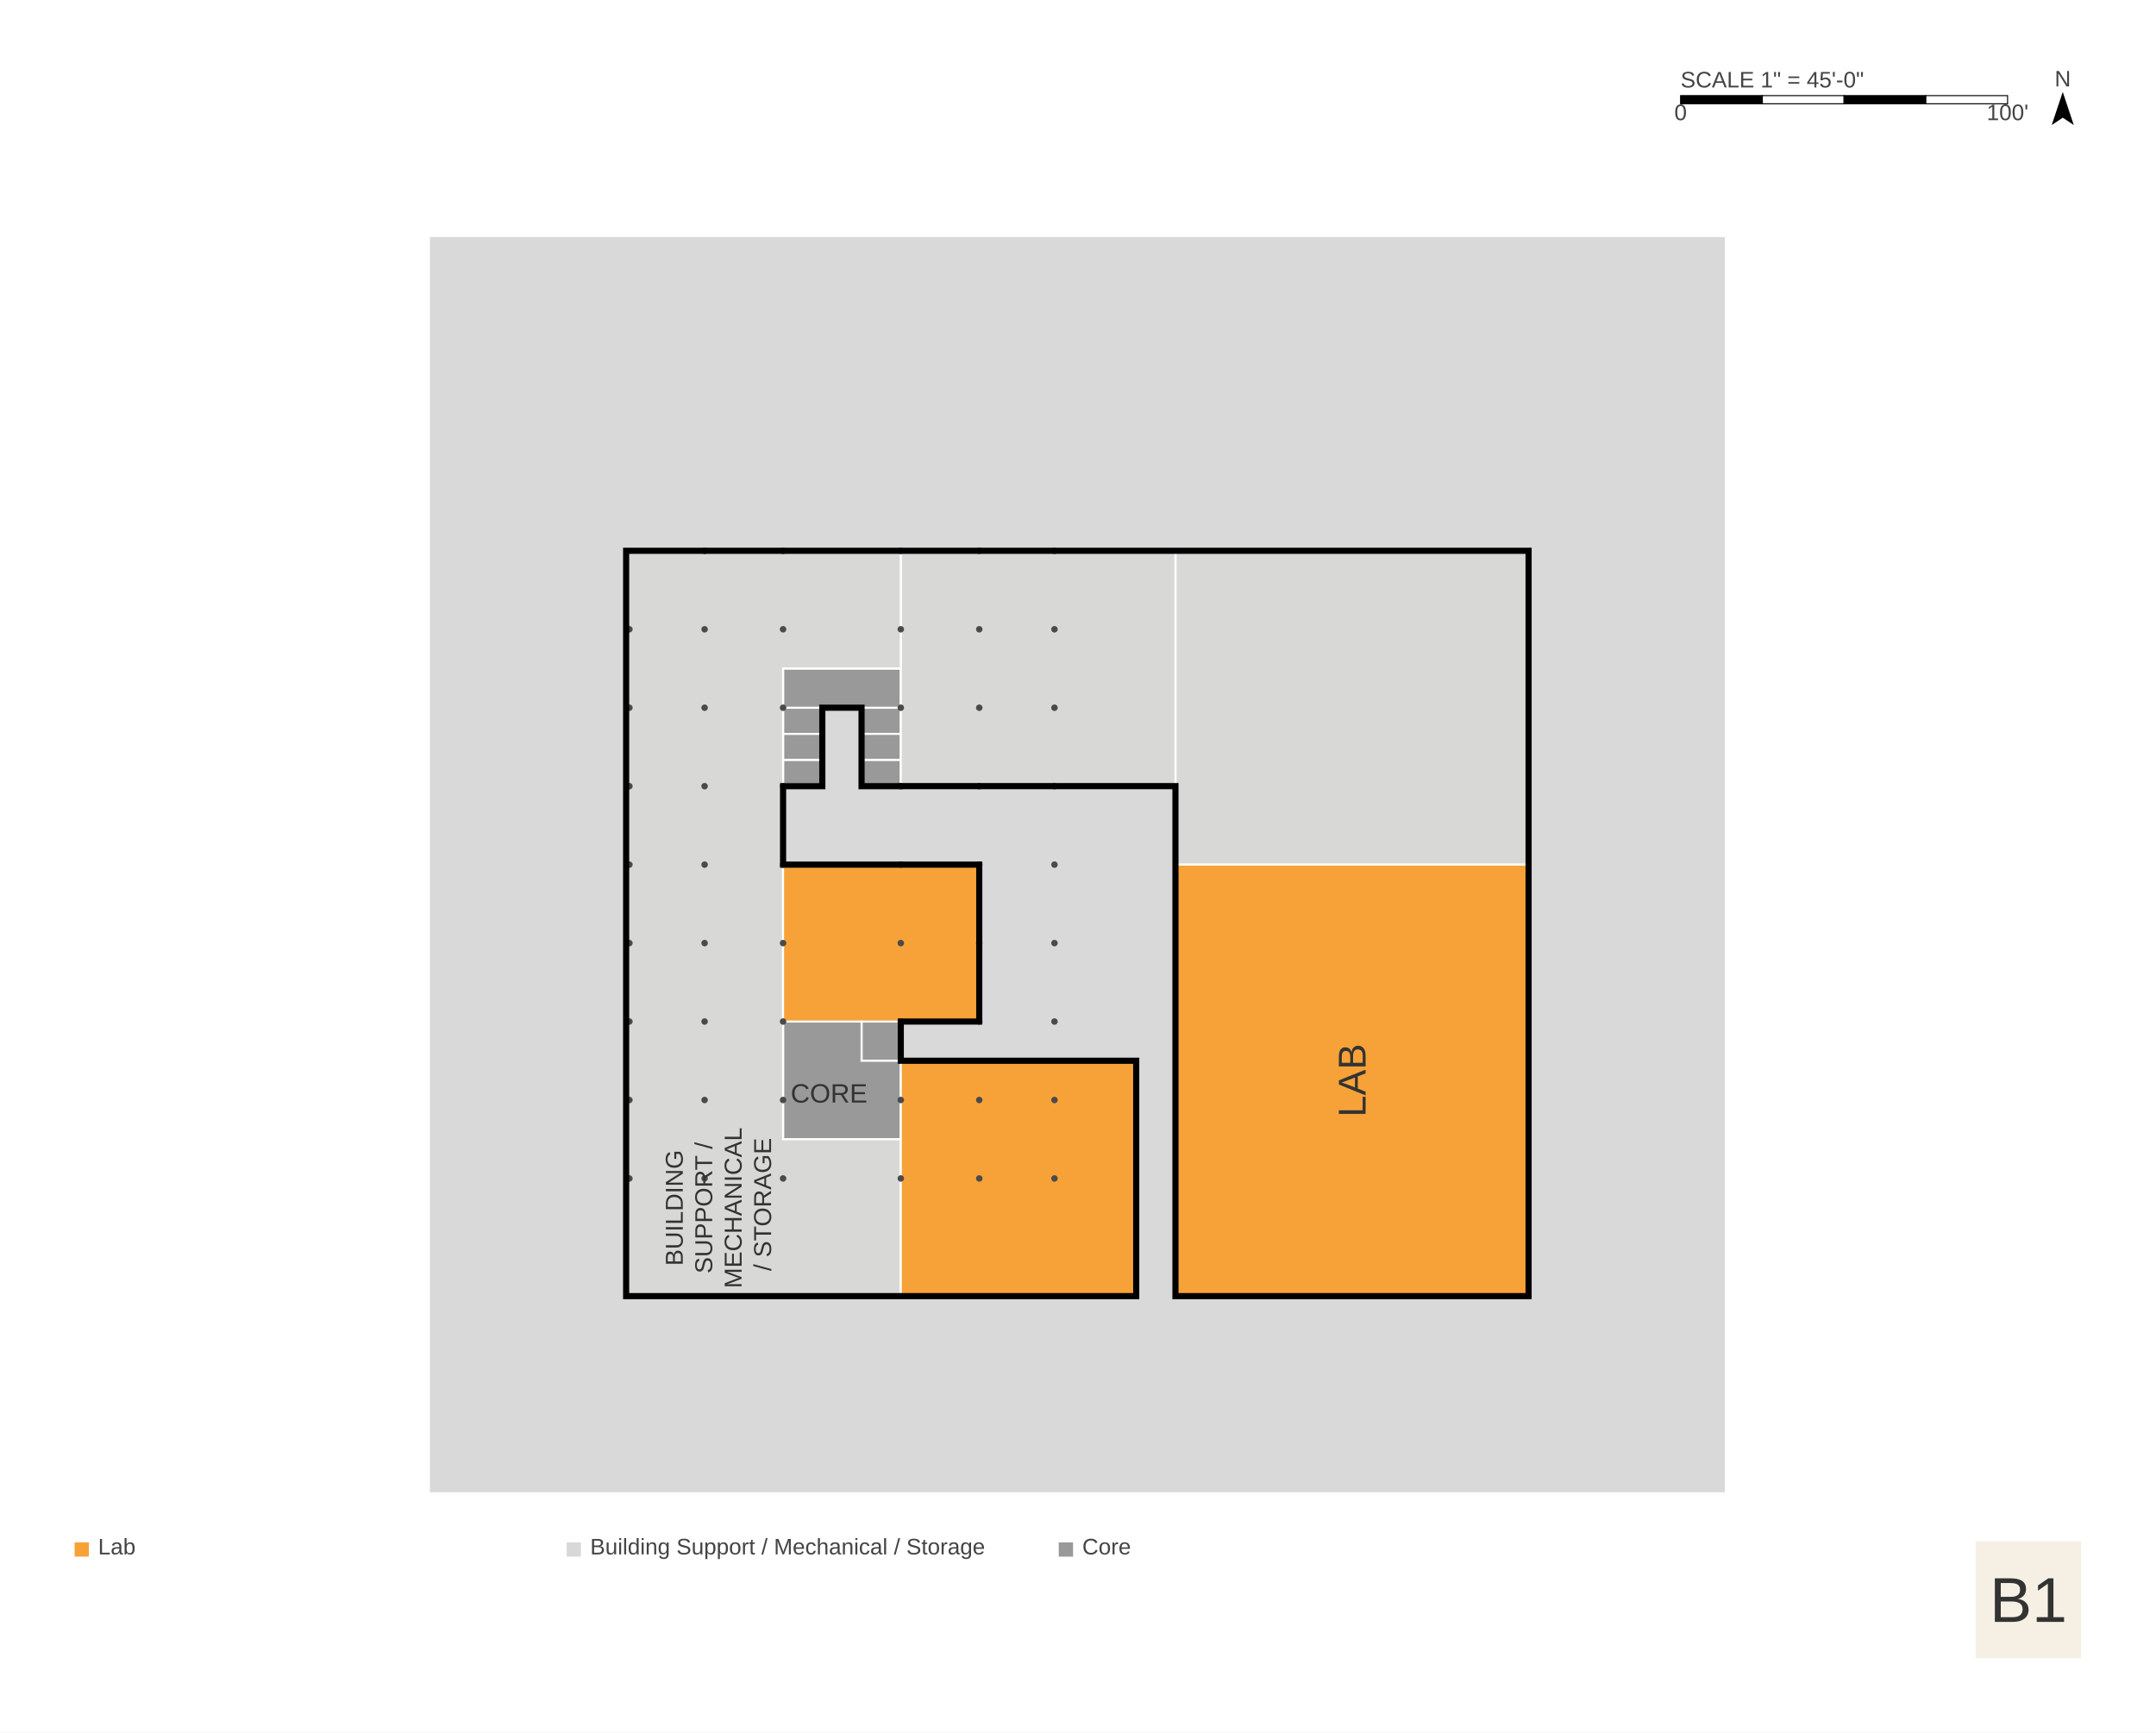
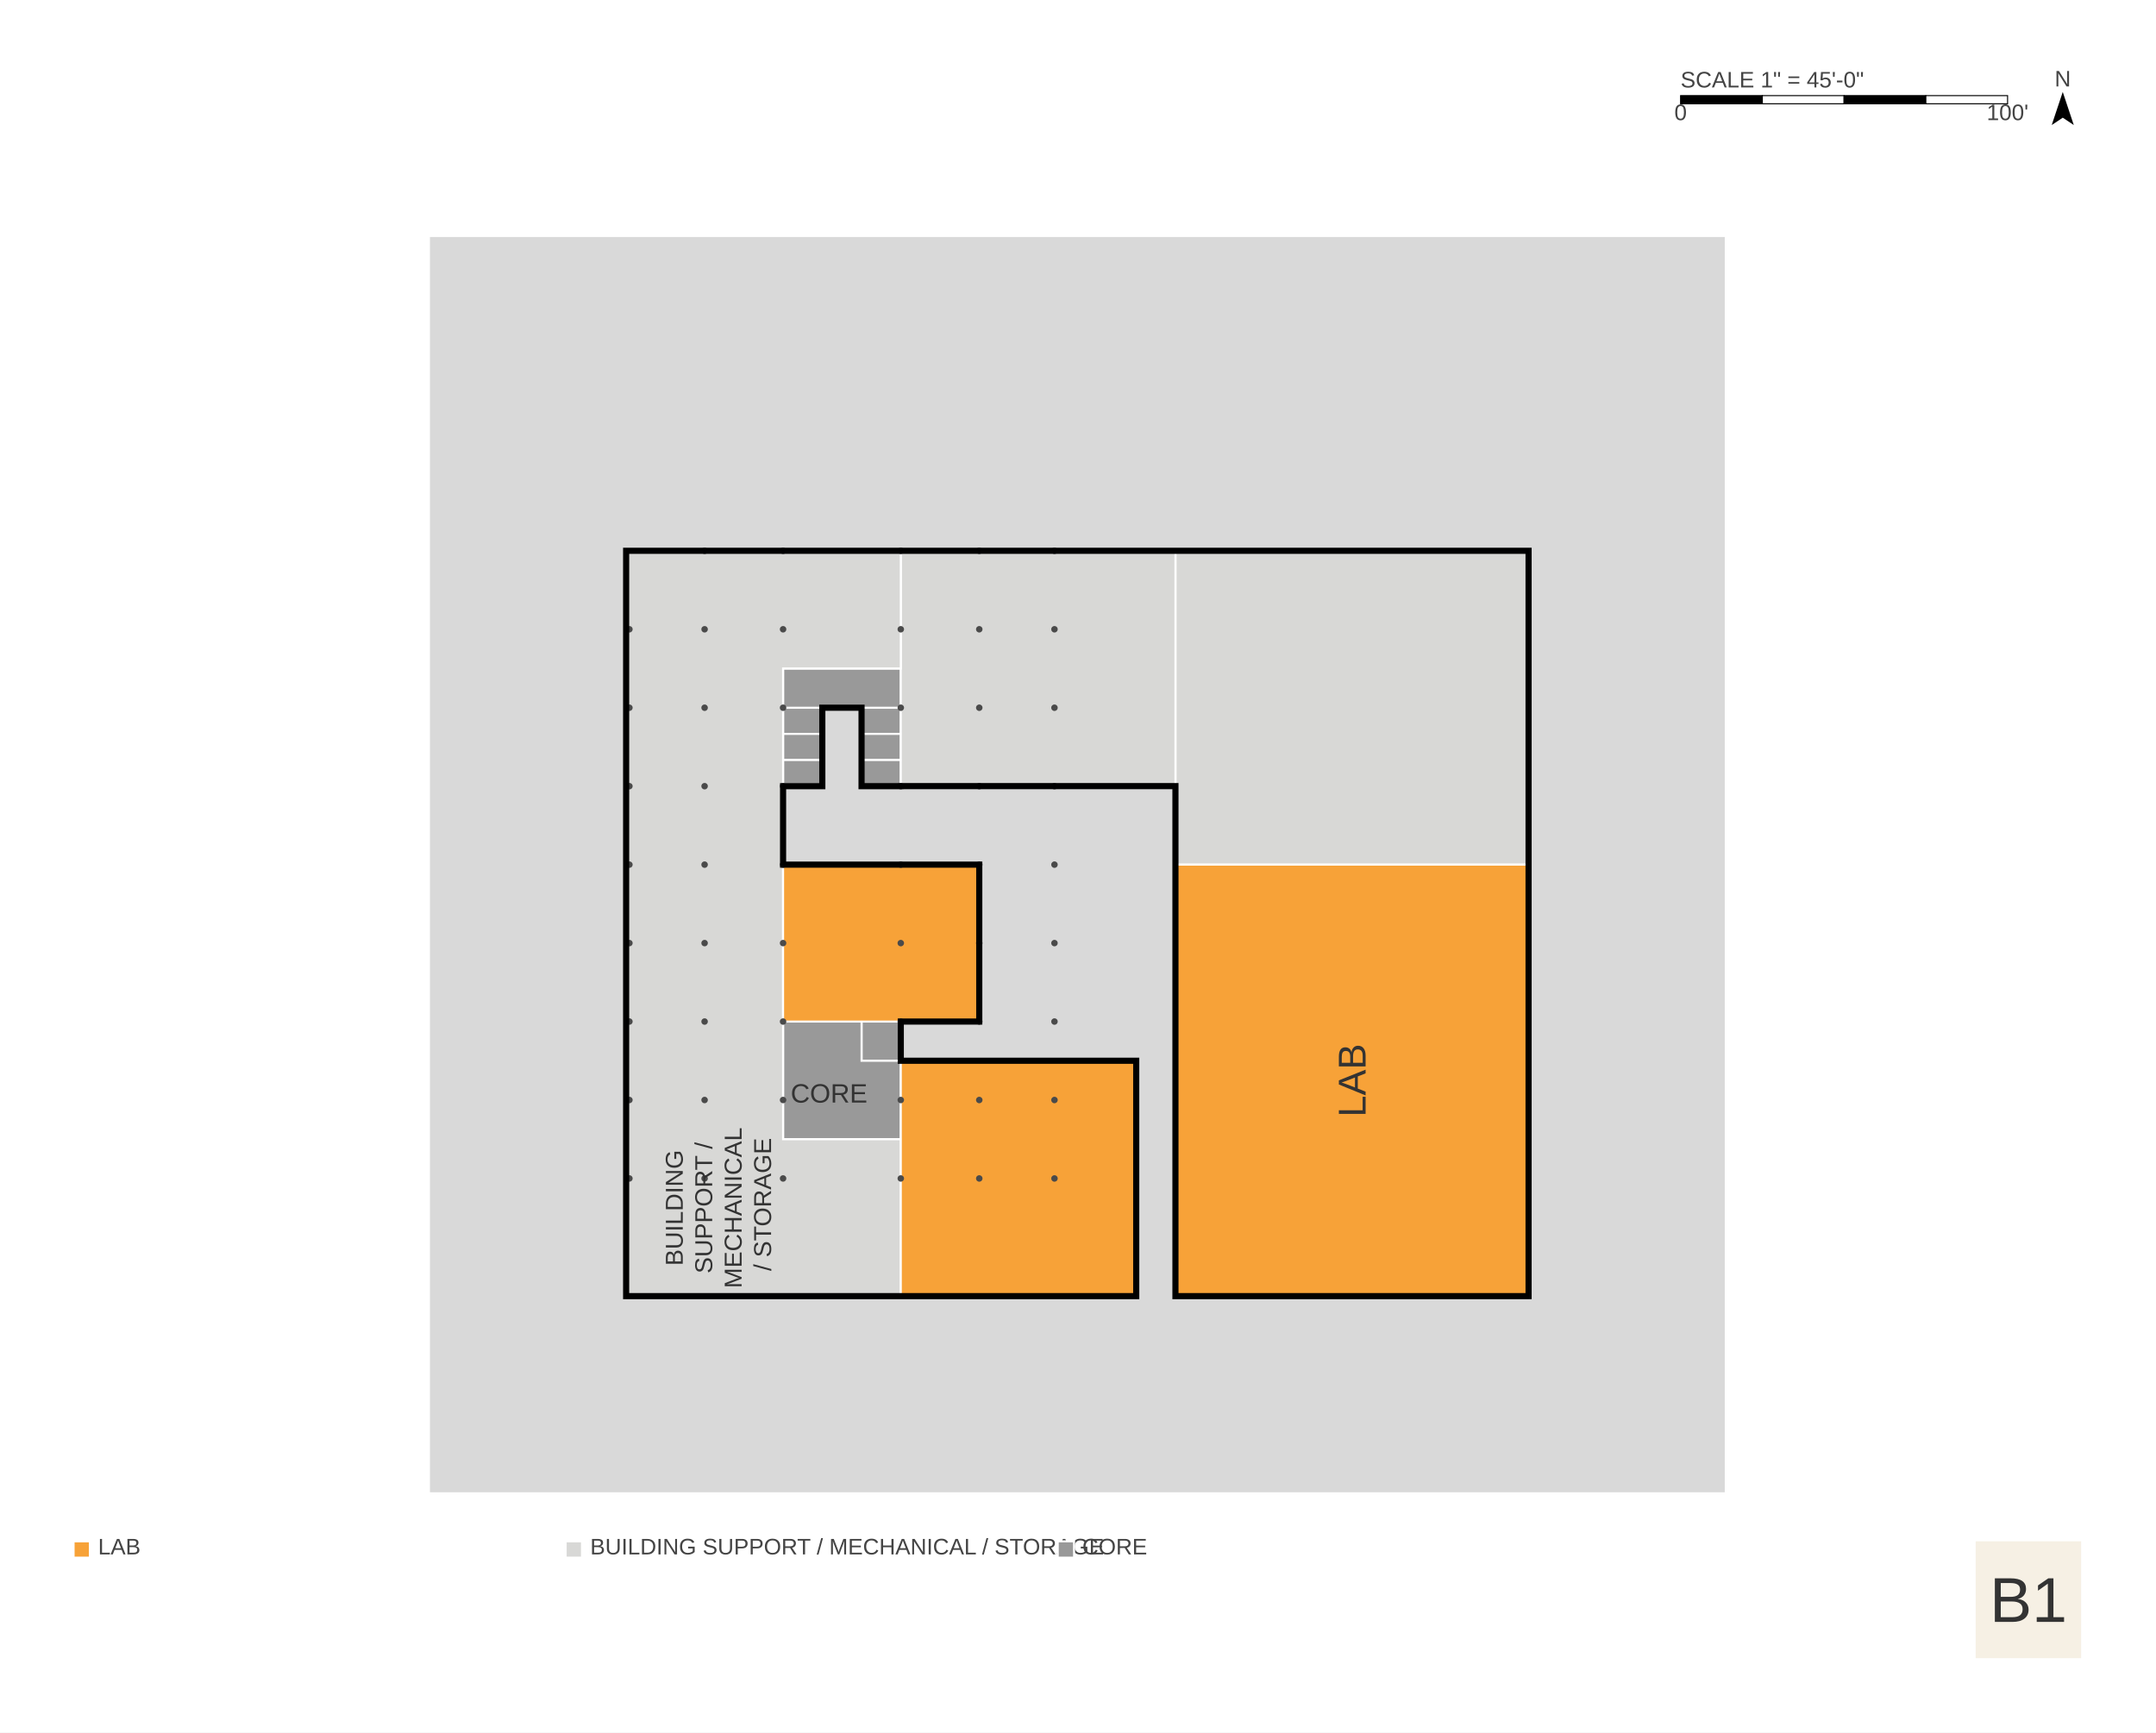
<svg xmlns="http://www.w3.org/2000/svg" width="1055" height="848" viewBox="0 0 1055 848">
  <rect width="100%" height="100%" fill="#FFFFFF" />
  <g id="BG_EARTH">
    <path id="PLN_B1_EARTH" fill="#D9D9D9" stroke="none" stroke-width="0" fill-rule="evenodd" d="M210.387,730.399 L210.387,116 L843.983,116 L843.983,730.399 Z" />
  </g>
  <g id="BG_SITE">
</g>
  <g id="BG_PROJECT_SITE">
</g>
  <g id="BG_CONTEXT_SHADOW">
</g>
  <g id="BG_CONTEXT">
</g>
  <g id="BG_TREE">
</g>
  <g id="BG_VEIL">
</g>
  <g id="PD_PROGRAM">
    <path id="PLN_B1_B01_BUILDING_SUPPORT_02" fill="#D8D8D6" stroke="#FFFFFF" stroke-width="1" fill-rule="evenodd" d="M575.185,423.197 L575.185,393.94 L575.185,384.766 L575.185,291.532 L575.185,269.596 L608.098,269.596 L747.983,269.596 L747.983,298.852 L747.983,423.197 L715.07,423.197 Z" />
    <path id="PLN_B1_B01_CORE_08" fill="#999999" stroke="#FFFFFF" stroke-width="1" fill-rule="evenodd" d="M421.584,346.506 L421.584,346.399 L421.905,346.399 L440.786,346.399 L440.786,346.506 L440.786,346.613 L440.786,346.827 L440.786,358.768 L440.786,358.983 L440.786,359.09 L440.786,359.197 L440.465,359.197 L421.584,359.197 L421.584,359.09 L421.584,358.983 L421.584,358.768 L421.584,346.827 L421.584,346.613 Z" />
    <path id="PLN_B1_B01_CORE_06" fill="#999999" stroke="#FFFFFF" stroke-width="1" fill-rule="evenodd" d="M421.584,359.304 L421.584,359.197 L421.905,359.197 L440.465,359.197 L440.786,359.197 L440.786,359.304 L440.786,359.411 L440.786,359.625 L440.786,371.571 L440.786,371.786 L440.786,371.893 L440.786,372 L440.465,372 L421.905,372 L421.584,372 L421.584,371.893 L421.584,371.786 L421.584,371.571 L421.584,359.625 L421.584,359.411 Z" />
    <path id="PLN_B1_B01_CORE_04" fill="#999999" stroke="#FFFFFF" stroke-width="1" fill-rule="evenodd" d="M421.584,372.107 L421.584,372 L421.905,372 L440.786,372 L440.786,372.107 L440.786,372.214 L440.786,372.429 L440.786,384.369 L440.786,384.583 L440.786,384.691 L440.786,384.798 L440.465,384.798 L421.584,384.798 L421.584,384.691 L421.584,384.583 L421.584,384.369 L421.584,372.429 L421.584,372.214 Z" />
    <path id="PLN_B1_B01_CORE_07" fill="#999999" stroke="#FFFFFF" stroke-width="1" fill-rule="evenodd" d="M383.185,346.506 L383.185,346.399 L383.506,346.399 L402.387,346.399 L402.387,346.506 L402.387,346.613 L402.387,346.828 L402.387,358.774 L402.387,358.988 L402.387,359.095 L402.387,359.202 L402.066,359.202 L383.506,359.202 L383.185,359.202 L383.185,359.095 L383.185,358.988 L383.185,358.774 L383.185,346.828 L383.185,346.613 Z" />
    <path id="PLN_B1_B01_CORE_05" fill="#999999" stroke="#FFFFFF" stroke-width="1" fill-rule="evenodd" d="M383.185,359.309 L383.185,359.202 L383.506,359.202 L402.387,359.202 L402.387,359.309 L402.387,359.416 L402.387,359.631 L402.387,371.571 L402.387,371.786 L402.387,371.893 L402.387,372 L402.066,372 L383.185,372 L383.185,371.893 L383.185,371.786 L383.185,371.571 L383.185,359.631 L383.185,359.416 Z" />
    <path id="PLN_B1_B01_CORE_03" fill="#999999" stroke="#FFFFFF" stroke-width="1" fill-rule="evenodd" d="M383.185,372.107 L383.185,372 L383.506,372 L402.066,372 L402.387,372 L402.387,372.107 L402.387,372.214 L402.387,372.429 L402.387,384.374 L402.387,384.589 L402.387,384.696 L402.387,384.803 L402.066,384.803 L383.185,384.803 L383.185,384.696 L383.185,384.589 L383.185,384.374 L383.185,372.429 L383.185,372.214 Z" />
    <path id="PLN_B1_B01_CORE_02" fill="#999999" stroke="#FFFFFF" stroke-width="1" fill-rule="evenodd" d="M440.786,519.197 L440.465,519.197 L421.584,519.197 L421.584,518.875 L421.584,500 L421.905,500 L440.786,500 L440.786,500.321 Z" />
    <path id="PLN_B1_B01_CORE_01" fill="#999999" stroke="#FFFFFF" stroke-width="1" fill-rule="evenodd" d="M383.185,557.596 L383.185,556.632 L383.185,500 L383.828,500 L421.584,500 L421.584,518.875 L421.584,519.197 L440.465,519.197 L440.786,519.197 L440.786,519.84 L440.786,557.596 L439.822,557.596 Z" />
    <path id="PLN_B1_B01_CORE_09" fill="#999999" stroke="#FFFFFF" stroke-width="1" fill-rule="evenodd" d="M440.786,327.197 L440.786,344.526 L440.786,346.399 L439.822,346.399 L421.905,346.399 L421.584,346.399 L402.387,346.399 L383.506,346.399 L383.185,346.399 L383.185,344.526 L383.185,327.197 L435.167,327.197 Z" />
    <path id="PLN_B1_B01_BUILDING_SUPPORT_03" fill="#D8D8D6" stroke="#FFFFFF" stroke-width="1" fill-rule="evenodd" d="M440.786,384.766 L440.786,384.691 L440.786,384.583 L440.786,384.369 L440.786,372.429 L440.786,372.214 L440.786,372.107 L440.786,372 L440.786,371.893 L440.786,371.786 L440.786,371.571 L440.786,362.83 L440.786,359.625 L440.786,359.411 L440.786,359.304 L440.786,359.197 L440.786,359.09 L440.786,358.983 L440.786,358.768 L440.786,346.827 L440.786,346.613 L440.786,346.506 L440.786,346.399 L440.786,269.596 L466.385,269.596 L575.185,269.596 L575.185,291.532 L575.185,384.766 L549.586,384.766 Z" />
    <path id="PLN_B1_B01_BUILDING_SUPPORT_01" fill="#D8D8D6" stroke="#FFFFFF" stroke-width="1" fill-rule="evenodd" d="M440.786,634.399 L415.187,634.397 L306.387,634.388 L306.387,564.906 L306.387,269.596 L331.986,269.596 L440.786,269.596 L440.786,316.226 L440.786,327.197 L435.167,327.197 L433.472,327.197 L402.387,327.197 L386.842,327.197 L383.185,327.197 L383.185,344.526 L383.185,346.399 L383.185,346.506 L383.185,346.613 L383.185,346.828 L383.185,358.774 L383.185,358.988 L383.185,359.095 L383.185,359.202 L383.185,359.309 L383.185,359.416 L383.185,359.631 L383.185,371.571 L383.185,371.786 L383.185,371.893 L383.185,372 L383.185,372.107 L383.185,372.214 L383.185,372.429 L383.185,384.374 L383.185,384.589 L383.185,384.696 L383.185,384.803 L383.185,389.363 L383.185,403.99 L383.186,423.193 L383.185,423.193 L383.185,485.371 L383.185,500 L383.185,556.632 L383.185,557.596 L383.195,557.596 L394.165,557.596 L439.822,557.596 L440.786,557.596 L440.786,572.225 L440.786,612.456 Z" />
    <path id="PLN_B1_B01_LAB_03" fill="#F7A238" stroke="#FFFFFF" stroke-width="1" fill-rule="evenodd" d="M479.185,500 L460.9,500 L440.786,500 L421.905,500 L421.584,500 L383.185,500 L383.185,485.371 L383.185,423.193 L404.198,423.192 L479.185,423.192 L479.185,437.821 Z" />
    <path id="PLN_B1_B01_LAB_01" fill="#F7A238" stroke="#FFFFFF" stroke-width="1" fill-rule="evenodd" d="M555.988,634.399 L534.046,634.399 L440.786,634.399 L440.786,612.456 L440.786,519.197 L440.786,519.193 L442.157,519.193 L466.001,519.192 L555.987,519.192 L555.988,541.135 Z" />
    <path id="PLN_B1_B01_LAB_02" fill="#F7A238" stroke="#FFFFFF" stroke-width="1" fill-rule="evenodd" d="M747.983,634.399 L715.07,634.398 L575.185,634.394 L575.185,594.169 L575.185,423.197 L715.07,423.197 L747.983,423.197 L747.983,463.425 Z" />
  </g>
  <g id="PD_STRUCTURE">
    <path id="PLN_B1_STRUCTURE_000" fill="#4A4A4A" stroke="none" stroke-width="0" fill-rule="evenodd" d="M514.387,576.798 L514.496,576.216 L514.852,575.667 L515.389,575.315 L515.98,575.197 L516.57,575.311 L517.112,575.66 L517.471,576.204 L517.583,576.792 L517.475,577.383 L517.121,577.922 L516.579,578.282 L515.989,578.398 L515.401,578.285 L514.859,577.931 L514.499,577.389 Z" />
    <path id="PLN_B1_STRUCTURE_001" fill="#4A4A4A" stroke="none" stroke-width="0" fill-rule="evenodd" d="M514.387,538.399 L514.496,537.812 L514.852,537.268 L515.389,536.911 L515.98,536.798 L516.57,536.906 L517.112,537.261 L517.471,537.8 L517.583,538.393 L517.475,538.984 L517.121,539.522 L516.579,539.883 L515.989,539.999 L515.401,539.886 L514.859,539.532 L514.499,538.99 Z" />
    <path id="PLN_B1_STRUCTURE_002" fill="#4A4A4A" stroke="none" stroke-width="0" fill-rule="evenodd" d="M514.387,500 L514.496,499.413 L514.852,498.869 L515.389,498.512 L515.98,498.399 L516.57,498.508 L517.112,498.862 L517.471,499.401 L517.583,499.994 L517.475,500.585 L517.121,501.124 L516.579,501.484 L515.989,501.595 L515.401,501.487 L514.857,501.131 L514.5,500.594 Z" />
    <path id="PLN_B1_STRUCTURE_003" fill="#4A4A4A" stroke="none" stroke-width="0" fill-rule="evenodd" d="M514.387,461.596 L514.496,461.014 L514.852,460.47 L515.389,460.113 L515.98,460 L516.57,460.109 L517.112,460.463 L517.471,461.002 L517.583,461.59 L517.475,462.186 L517.121,462.725 L516.579,463.085 L515.989,463.196 L515.401,463.088 L514.857,462.732 L514.5,462.195 Z" />
    <path id="PLN_B1_STRUCTURE_004" fill="#4A4A4A" stroke="none" stroke-width="0" fill-rule="evenodd" d="M514.387,423.197 L514.496,422.615 L514.852,422.071 L515.389,421.714 L515.98,421.596 L516.57,421.71 L517.112,422.064 L517.471,422.603 L517.583,423.191 L517.475,423.782 L517.121,424.326 L516.579,424.681 L515.989,424.797 L515.401,424.684 L514.857,424.333 L514.5,423.79 Z" />
    <path id="PLN_B1_STRUCTURE_005" fill="#4A4A4A" stroke="none" stroke-width="0" fill-rule="evenodd" d="M514.387,384.798 L514.496,384.216 L514.852,383.667 L515.389,383.315 L515.98,383.197 L516.57,383.311 L517.112,383.66 L517.471,384.204 L517.583,384.792 L517.475,385.383 L517.121,385.922 L516.579,386.282 L515.989,386.398 L515.401,386.285 L514.859,385.931 L514.499,385.389 Z" />
    <path id="PLN_B1_STRUCTURE_006" fill="#4A4A4A" stroke="none" stroke-width="0" fill-rule="evenodd" d="M514.387,346.399 L514.496,345.812 L514.852,345.268 L515.389,344.911 L515.98,344.798 L516.57,344.906 L517.112,345.261 L517.471,345.8 L517.583,346.393 L517.475,346.984 L517.121,347.522 L516.579,347.883 L515.989,347.999 L515.401,347.886 L514.857,347.53 L514.5,346.992 Z" />
    <path id="PLN_B1_STRUCTURE_007" fill="#4A4A4A" stroke="none" stroke-width="0" fill-rule="evenodd" d="M514.387,308 L514.496,307.413 L514.852,306.869 L515.389,306.512 L515.98,306.399 L516.57,306.508 L517.112,306.862 L517.471,307.401 L517.583,307.994 L517.475,308.585 L517.121,309.124 L516.579,309.484 L515.989,309.595 L515.401,309.487 L514.859,309.133 L514.499,308.591 Z" />
    <path id="PLN_B1_STRUCTURE_008" fill="#4A4A4A" stroke="none" stroke-width="0" fill-rule="evenodd" d="M514.387,269.596 L514.496,269.014 L514.852,268.47 L515.389,268.113 L515.98,268 L516.57,268.109 L517.112,268.463 L517.471,269.002 L517.583,269.59 L517.475,270.186 L517.121,270.725 L516.579,271.085 L515.989,271.196 L515.401,271.088 L514.859,270.734 L514.499,270.192 Z" />
    <path id="PLN_B1_STRUCTURE_009" fill="#4A4A4A" stroke="none" stroke-width="0" fill-rule="evenodd" d="M480.786,576.798 L480.672,577.38 L480.321,577.924 L479.779,578.281 L479.188,578.399 L478.603,578.285 L478.056,577.931 L477.702,577.392 L477.584,576.804 L477.698,576.213 L478.047,575.669 L478.594,575.314 L479.179,575.197 L479.767,575.311 L480.316,575.662 L480.668,576.204 Z" />
    <path id="PLN_B1_STRUCTURE_010" fill="#4A4A4A" stroke="none" stroke-width="0" fill-rule="evenodd" d="M442.387,576.798 L442.273,577.38 L441.917,577.924 L441.38,578.281 L440.789,578.399 L440.204,578.285 L439.657,577.931 L439.298,577.392 L439.186,576.804 L439.294,576.213 L439.648,575.669 L440.195,575.314 L440.78,575.197 L441.368,575.311 L441.91,575.66 L442.27,576.207 Z" />
    <path id="PLN_B1_STRUCTURE_011" fill="#4A4A4A" stroke="none" stroke-width="0" fill-rule="evenodd" d="M442.387,538.399 L442.273,538.981 L441.917,539.525 L441.38,539.882 L440.789,540 L440.204,539.886 L439.657,539.532 L439.298,538.992 L439.186,538.405 L439.294,537.809 L439.648,537.27 L440.195,536.909 L440.78,536.798 L441.368,536.906 L441.912,537.263 L442.269,537.8 Z" />
    <path id="PLN_B1_STRUCTURE_012" fill="#4A4A4A" stroke="none" stroke-width="0" fill-rule="evenodd" d="M480.786,538.399 L480.672,538.981 L480.321,539.525 L479.779,539.882 L479.188,540 L478.603,539.886 L478.056,539.532 L477.702,538.992 L477.584,538.405 L477.698,537.809 L478.047,537.27 L478.594,536.909 L479.179,536.798 L479.767,536.906 L480.316,537.263 L480.668,537.8 Z" />
    <path id="PLN_B1_STRUCTURE_013" fill="#4A4A4A" stroke="none" stroke-width="0" fill-rule="evenodd" d="M480.786,500 L480.672,500.582 L480.321,501.126 L479.779,501.483 L479.188,501.596 L478.603,501.487 L478.056,501.133 L477.702,500.594 L477.584,500.006 L477.698,499.41 L478.047,498.871 L478.594,498.511 L479.179,498.399 L479.767,498.508 L480.316,498.864 L480.668,499.401 Z" />
    <path id="PLN_B1_STRUCTURE_014" fill="#4A4A4A" stroke="none" stroke-width="0" fill-rule="evenodd" d="M442.387,500 L442.273,500.582 L441.917,501.126 L441.38,501.483 L440.789,501.596 L440.204,501.487 L439.657,501.133 L439.298,500.594 L439.186,500.006 L439.294,499.41 L439.648,498.871 L440.195,498.511 L440.78,498.399 L441.368,498.508 L441.912,498.864 L442.269,499.401 Z" />
    <path id="PLN_B1_STRUCTURE_015" fill="#4A4A4A" stroke="none" stroke-width="0" fill-rule="evenodd" d="M442.387,461.596 L442.273,462.183 L441.917,462.727 L441.38,463.084 L440.789,463.197 L440.204,463.088 L439.657,462.734 L439.298,462.195 L439.186,461.602 L439.294,461.011 L439.648,460.472 L440.195,460.112 L440.78,460.001 L441.368,460.109 L441.912,460.465 L442.269,461.002 Z" />
    <path id="PLN_B1_STRUCTURE_016" fill="#4A4A4A" stroke="none" stroke-width="0" fill-rule="evenodd" d="M480.786,461.596 L480.672,462.183 L480.321,462.727 L479.779,463.084 L479.188,463.197 L478.603,463.088 L478.056,462.734 L477.702,462.195 L477.584,461.602 L477.698,461.011 L478.047,460.472 L478.594,460.112 L479.179,460.001 L479.767,460.109 L480.314,460.463 L480.669,461.005 Z" />
    <path id="PLN_B1_STRUCTURE_017" fill="#4A4A4A" stroke="none" stroke-width="0" fill-rule="evenodd" d="M480.786,423.197 L480.672,423.779 L480.321,424.328 L479.779,424.68 L479.188,424.798 L478.603,424.684 L478.056,424.335 L477.702,423.79 L477.584,423.203 L477.698,422.612 L478.047,422.073 L478.594,421.713 L479.179,421.596 L479.767,421.71 L480.314,422.064 L480.669,422.606 Z" />
    <path id="PLN_B1_STRUCTURE_018" fill="#4A4A4A" stroke="none" stroke-width="0" fill-rule="evenodd" d="M442.387,423.197 L442.273,423.779 L441.917,424.328 L441.38,424.68 L440.789,424.798 L440.204,424.684 L439.657,424.335 L439.298,423.79 L439.186,423.203 L439.294,422.612 L439.648,422.073 L440.195,421.713 L440.78,421.596 L441.368,421.71 L441.91,422.064 L442.27,422.606 Z" />
    <path id="PLN_B1_STRUCTURE_019" fill="#4A4A4A" stroke="none" stroke-width="0" fill-rule="evenodd" d="M442.387,384.798 L442.273,385.38 L441.917,385.924 L441.38,386.281 L440.789,386.399 L440.204,386.285 L439.657,385.931 L439.298,385.392 L439.186,384.804 L439.294,384.213 L439.648,383.669 L440.195,383.314 L440.78,383.197 L441.368,383.311 L441.91,383.66 L442.27,384.207 Z" />
    <path id="PLN_B1_STRUCTURE_020" fill="#4A4A4A" stroke="none" stroke-width="0" fill-rule="evenodd" d="M480.786,384.798 L480.672,385.38 L480.321,385.924 L479.779,386.281 L479.188,386.399 L478.603,386.285 L478.056,385.931 L477.702,385.392 L477.584,384.804 L477.698,384.213 L478.047,383.669 L478.594,383.314 L479.179,383.197 L479.767,383.311 L480.314,383.66 L480.669,384.207 Z" />
    <path id="PLN_B1_STRUCTURE_021" fill="#4A4A4A" stroke="none" stroke-width="0" fill-rule="evenodd" d="M480.786,346.399 L480.672,346.981 L480.321,347.525 L479.779,347.882 L479.188,348 L478.603,347.886 L478.056,347.532 L477.702,346.992 L477.584,346.405 L477.698,345.809 L478.047,345.27 L478.594,344.909 L479.179,344.798 L479.767,344.906 L480.314,345.261 L480.669,345.803 Z" />
    <path id="PLN_B1_STRUCTURE_022" fill="#4A4A4A" stroke="none" stroke-width="0" fill-rule="evenodd" d="M442.387,346.399 L442.273,346.981 L441.917,347.525 L441.38,347.882 L440.789,348 L440.204,347.886 L439.657,347.532 L439.298,346.992 L439.186,346.405 L439.294,345.809 L439.648,345.27 L440.195,344.909 L440.78,344.798 L441.368,344.906 L441.91,345.261 L442.27,345.803 Z" />
    <path id="PLN_B1_STRUCTURE_023" fill="#4A4A4A" stroke="none" stroke-width="0" fill-rule="evenodd" d="M442.387,308 L442.273,308.582 L441.917,309.126 L441.38,309.483 L440.789,309.596 L440.204,309.487 L439.657,309.133 L439.298,308.594 L439.186,308.006 L439.294,307.41 L439.648,306.871 L440.195,306.511 L440.78,306.399 L441.368,306.508 L441.91,306.862 L442.27,307.404 Z" />
    <path id="PLN_B1_STRUCTURE_024" fill="#4A4A4A" stroke="none" stroke-width="0" fill-rule="evenodd" d="M480.786,308 L480.672,308.582 L480.321,309.126 L479.779,309.483 L479.188,309.596 L478.603,309.487 L478.056,309.133 L477.702,308.594 L477.584,308.006 L477.698,307.41 L478.047,306.871 L478.594,306.511 L479.179,306.399 L479.767,306.508 L480.314,306.862 L480.669,307.404 Z" />
    <path id="PLN_B1_STRUCTURE_025" fill="#4A4A4A" stroke="none" stroke-width="0" fill-rule="evenodd" d="M480.786,269.596 L480.672,270.183 L480.321,270.727 L479.779,271.084 L479.188,271.197 L478.603,271.088 L478.056,270.734 L477.702,270.195 L477.584,269.602 L477.698,269.011 L478.047,268.472 L478.594,268.112 L479.179,268.001 L479.767,268.109 L480.314,268.463 L480.669,269.005 Z" />
    <path id="PLN_B1_STRUCTURE_026" fill="#4A4A4A" stroke="none" stroke-width="0" fill-rule="evenodd" d="M442.387,269.596 L442.273,270.183 L441.917,270.727 L441.38,271.084 L440.789,271.197 L440.204,271.088 L439.657,270.734 L439.298,270.195 L439.186,269.602 L439.294,269.011 L439.648,268.472 L440.195,268.112 L440.78,268.001 L441.368,268.109 L441.91,268.463 L442.27,269.005 Z" />
    <path id="PLN_B1_STRUCTURE_027" fill="#4A4A4A" stroke="none" stroke-width="0" fill-rule="evenodd" d="M346.387,269.596 L346.273,270.183 L345.917,270.727 L345.38,271.084 L344.789,271.197 L344.204,271.088 L343.657,270.734 L343.298,270.195 L343.186,269.602 L343.294,269.011 L343.648,268.472 L344.195,268.112 L344.78,268.001 L345.368,268.109 L345.91,268.463 L346.27,269.005 Z" />
    <path id="PLN_B1_STRUCTURE_028" fill="#4A4A4A" stroke="none" stroke-width="0" fill-rule="evenodd" d="M384.786,269.596 L384.672,270.183 L384.321,270.727 L383.779,271.084 L383.188,271.197 L382.603,271.088 L382.056,270.734 L381.702,270.195 L381.584,269.602 L381.698,269.011 L382.047,268.472 L382.594,268.112 L383.179,268.001 L383.767,268.109 L384.314,268.463 L384.669,269.005 Z" />
    <path id="PLN_B1_STRUCTURE_029" fill="#4A4A4A" stroke="none" stroke-width="0" fill-rule="evenodd" d="M384.786,308 L384.672,308.582 L384.321,309.126 L383.779,309.483 L383.188,309.596 L382.603,309.487 L382.056,309.133 L381.702,308.594 L381.584,308.006 L381.698,307.41 L382.047,306.871 L382.594,306.511 L383.179,306.399 L383.767,306.508 L384.314,306.862 L384.669,307.404 Z" />
    <path id="PLN_B1_STRUCTURE_030" fill="#4A4A4A" stroke="none" stroke-width="0" fill-rule="evenodd" d="M346.387,308 L346.273,308.582 L345.917,309.126 L345.38,309.483 L344.789,309.596 L344.204,309.487 L343.657,309.133 L343.298,308.594 L343.186,308.006 L343.294,307.41 L343.648,306.871 L344.195,306.511 L344.78,306.399 L345.368,306.508 L345.91,306.862 L346.27,307.404 Z" />
    <path id="PLN_B1_STRUCTURE_031" fill="#4A4A4A" stroke="none" stroke-width="0" fill-rule="evenodd" d="M346.387,346.399 L346.273,346.981 L345.917,347.525 L345.38,347.882 L344.789,348 L344.204,347.886 L343.657,347.532 L343.298,346.992 L343.186,346.405 L343.294,345.809 L343.648,345.27 L344.195,344.909 L344.78,344.798 L345.368,344.906 L345.91,345.261 L346.27,345.803 Z" />
    <path id="PLN_B1_STRUCTURE_032" fill="#4A4A4A" stroke="none" stroke-width="0" fill-rule="evenodd" d="M384.786,346.399 L384.672,346.981 L384.321,347.525 L383.779,347.882 L383.188,348 L382.603,347.886 L382.056,347.532 L381.702,346.992 L381.584,346.405 L381.698,345.809 L382.047,345.27 L382.594,344.909 L383.179,344.798 L383.767,344.906 L384.314,345.261 L384.669,345.803 Z" />
    <path id="PLN_B1_STRUCTURE_033" fill="#4A4A4A" stroke="none" stroke-width="0" fill-rule="evenodd" d="M384.786,384.798 L384.672,385.38 L384.321,385.924 L383.779,386.281 L383.188,386.399 L382.603,386.285 L382.056,385.931 L381.702,385.392 L381.584,384.804 L381.698,384.213 L382.047,383.669 L382.594,383.314 L383.179,383.197 L383.767,383.311 L384.316,383.662 L384.668,384.204 Z" />
    <path id="PLN_B1_STRUCTURE_034" fill="#4A4A4A" stroke="none" stroke-width="0" fill-rule="evenodd" d="M346.387,384.798 L346.273,385.38 L345.917,385.924 L345.38,386.281 L344.789,386.399 L344.204,386.285 L343.657,385.931 L343.298,385.392 L343.186,384.804 L343.294,384.213 L343.648,383.669 L344.195,383.314 L344.78,383.197 L345.368,383.311 L345.91,383.66 L346.27,384.207 Z" />
    <path id="PLN_B1_STRUCTURE_035" fill="#4A4A4A" stroke="none" stroke-width="0" fill-rule="evenodd" d="M346.387,423.197 L346.273,423.779 L345.917,424.328 L345.38,424.68 L344.789,424.798 L344.204,424.684 L343.657,424.335 L343.298,423.79 L343.186,423.203 L343.294,422.612 L343.648,422.073 L344.195,421.713 L344.78,421.596 L345.368,421.71 L345.91,422.064 L346.27,422.606 Z" />
    <path id="PLN_B1_STRUCTURE_036" fill="#4A4A4A" stroke="none" stroke-width="0" fill-rule="evenodd" d="M384.786,423.197 L384.672,423.779 L384.321,424.328 L383.779,424.68 L383.188,424.798 L382.603,424.684 L382.056,424.335 L381.702,423.79 L381.584,423.203 L381.698,422.612 L382.047,422.073 L382.594,421.713 L383.179,421.596 L383.767,421.71 L384.314,422.064 L384.669,422.606 Z" />
    <path id="PLN_B1_STRUCTURE_037" fill="#4A4A4A" stroke="none" stroke-width="0" fill-rule="evenodd" d="M384.786,461.596 L384.672,462.183 L384.321,462.727 L383.779,463.084 L383.188,463.197 L382.603,463.088 L382.056,462.734 L381.702,462.195 L381.584,461.602 L381.698,461.011 L382.047,460.472 L382.594,460.112 L383.179,460.001 L383.767,460.109 L384.316,460.465 L384.668,461.002 Z" />
    <path id="PLN_B1_STRUCTURE_038" fill="#4A4A4A" stroke="none" stroke-width="0" fill-rule="evenodd" d="M346.387,461.596 L346.273,462.183 L345.917,462.727 L345.38,463.084 L344.789,463.197 L344.204,463.088 L343.657,462.734 L343.298,462.195 L343.186,461.602 L343.294,461.011 L343.648,460.472 L344.195,460.112 L344.78,460.001 L345.368,460.109 L345.91,460.463 L346.27,461.005 Z" />
    <path id="PLN_B1_STRUCTURE_039" fill="#4A4A4A" stroke="none" stroke-width="0" fill-rule="evenodd" d="M346.387,500 L346.273,500.582 L345.917,501.126 L345.38,501.483 L344.789,501.596 L344.204,501.487 L343.657,501.133 L343.298,500.594 L343.186,500.006 L343.294,499.41 L343.648,498.871 L344.195,498.511 L344.78,498.399 L345.368,498.508 L345.91,498.862 L346.27,499.404 Z" />
    <path id="PLN_B1_STRUCTURE_040" fill="#4A4A4A" stroke="none" stroke-width="0" fill-rule="evenodd" d="M384.786,500 L384.672,500.582 L384.321,501.126 L383.779,501.483 L383.188,501.596 L382.603,501.487 L382.056,501.133 L381.702,500.594 L381.584,500.006 L381.698,499.41 L382.047,498.871 L382.594,498.511 L383.179,498.399 L383.767,498.508 L384.316,498.864 L384.668,499.401 Z" />
    <path id="PLN_B1_STRUCTURE_041" fill="#4A4A4A" stroke="none" stroke-width="0" fill-rule="evenodd" d="M384.786,538.399 L384.672,538.981 L384.321,539.525 L383.779,539.882 L383.188,540 L382.603,539.886 L382.056,539.532 L381.702,538.992 L381.584,538.405 L381.698,537.809 L382.047,537.27 L382.594,536.909 L383.179,536.798 L383.767,536.906 L384.316,537.263 L384.668,537.8 Z" />
    <path id="PLN_B1_STRUCTURE_042" fill="#4A4A4A" stroke="none" stroke-width="0" fill-rule="evenodd" d="M346.387,538.399 L346.273,538.981 L345.917,539.525 L345.38,539.882 L344.789,540 L344.204,539.886 L343.657,539.532 L343.298,538.992 L343.186,538.405 L343.294,537.809 L343.648,537.27 L344.195,536.909 L344.78,536.798 L345.368,536.906 L345.91,537.261 L346.27,537.803 Z" />
    <path id="PLN_B1_STRUCTURE_043" fill="#4A4A4A" stroke="none" stroke-width="0" fill-rule="evenodd" d="M346.387,576.798 L346.273,577.38 L345.917,577.924 L345.38,578.281 L344.789,578.399 L344.204,578.285 L343.657,577.931 L343.298,577.392 L343.186,576.804 L343.294,576.213 L343.648,575.669 L344.195,575.314 L344.78,575.197 L345.368,575.311 L345.91,575.66 L346.27,576.207 Z" />
    <path id="PLN_B1_STRUCTURE_044" fill="#4A4A4A" stroke="none" stroke-width="0" fill-rule="evenodd" d="M384.786,576.798 L384.672,577.38 L384.321,577.924 L383.779,578.281 L383.188,578.399 L382.603,578.285 L382.056,577.931 L381.702,577.392 L381.584,576.804 L381.698,576.213 L382.047,575.669 L382.594,575.314 L383.179,575.197 L383.767,575.311 L384.316,575.662 L384.668,576.204 Z" />
    <path id="PLN_B1_STRUCTURE_045" fill="#4A4A4A" stroke="none" stroke-width="0" fill-rule="evenodd" d="M309.584,576.798 L309.475,577.38 L309.119,577.924 L308.582,578.281 L307.986,578.399 L307.401,578.285 L306.859,577.931 L306.5,577.392 L306.388,576.804 L306.496,576.213 L306.85,575.669 L307.392,575.314 L307.977,575.197 L308.57,575.311 L309.112,575.66 L309.472,576.207 Z" />
    <path id="PLN_B1_STRUCTURE_046" fill="#4A4A4A" stroke="none" stroke-width="0" fill-rule="evenodd" d="M309.584,538.399 L309.475,538.981 L309.119,539.525 L308.582,539.882 L307.986,540 L307.401,539.886 L306.859,539.532 L306.5,538.992 L306.388,538.405 L306.496,537.809 L306.85,537.27 L307.392,536.909 L307.977,536.798 L308.57,536.906 L309.114,537.263 L309.471,537.8 Z" />
    <path id="PLN_B1_STRUCTURE_047" fill="#4A4A4A" stroke="none" stroke-width="0" fill-rule="evenodd" d="M309.584,500 L309.475,500.582 L309.119,501.126 L308.582,501.483 L307.986,501.596 L307.401,501.487 L306.859,501.133 L306.5,500.594 L306.388,500.006 L306.496,499.41 L306.85,498.871 L307.392,498.511 L307.977,498.399 L308.57,498.508 L309.112,498.862 L309.472,499.404 Z" />
    <path id="PLN_B1_STRUCTURE_048" fill="#4A4A4A" stroke="none" stroke-width="0" fill-rule="evenodd" d="M309.584,461.596 L309.475,462.183 L309.119,462.727 L308.582,463.084 L307.986,463.197 L307.401,463.088 L306.859,462.734 L306.5,462.195 L306.388,461.602 L306.496,461.011 L306.85,460.472 L307.392,460.112 L307.977,460.001 L308.57,460.109 L309.112,460.463 L309.472,461.005 Z" />
    <path id="PLN_B1_STRUCTURE_049" fill="#4A4A4A" stroke="none" stroke-width="0" fill-rule="evenodd" d="M309.584,423.197 L309.475,423.779 L309.119,424.328 L308.582,424.68 L307.986,424.798 L307.401,424.684 L306.859,424.335 L306.5,423.79 L306.388,423.203 L306.496,422.612 L306.85,422.073 L307.392,421.713 L307.977,421.596 L308.57,421.71 L309.112,422.064 L309.472,422.606 Z" />
    <path id="PLN_B1_STRUCTURE_050" fill="#4A4A4A" stroke="none" stroke-width="0" fill-rule="evenodd" d="M309.584,384.798 L309.475,385.38 L309.119,385.924 L308.582,386.281 L307.986,386.399 L307.401,386.285 L306.859,385.931 L306.5,385.392 L306.388,384.804 L306.496,384.213 L306.85,383.669 L307.392,383.314 L307.977,383.197 L308.57,383.311 L309.114,383.662 L309.471,384.204 Z" />
    <path id="PLN_B1_STRUCTURE_051" fill="#4A4A4A" stroke="none" stroke-width="0" fill-rule="evenodd" d="M309.584,346.399 L309.475,346.981 L309.119,347.525 L308.582,347.882 L307.986,348 L307.401,347.886 L306.859,347.532 L306.5,346.992 L306.388,346.405 L306.496,345.809 L306.85,345.27 L307.392,344.909 L307.977,344.798 L308.57,344.906 L309.112,345.261 L309.472,345.803 Z" />
    <path id="PLN_B1_STRUCTURE_052" fill="#4A4A4A" stroke="none" stroke-width="0" fill-rule="evenodd" d="M309.584,308 L309.475,308.582 L309.119,309.126 L308.582,309.483 L307.986,309.596 L307.401,309.487 L306.859,309.133 L306.5,308.594 L306.388,308.006 L306.496,307.41 L306.85,306.871 L307.392,306.511 L307.977,306.399 L308.57,306.508 L309.114,306.864 L309.471,307.401 Z" />
  </g>
+   <g id="PD_FURNITURE">
+ </g>
+   <g id="PD_INTERIOR">
+ </g>
+   <g id="PD_SCREEN">
+ </g>
+   <g id="PD_MASSING">
+ </g>
  <g id="PD_VOID">
</g>
  <g id="PD_OUTLINE">
    <path id="PLN_B1_OUTLINE" fill="none" stroke="#000000" stroke-width="3" fill-rule="evenodd" d="M421.584,346.506 L421.584,346.399 L402.387,346.399 L402.387,346.506 L402.387,346.613 L402.387,346.828 L402.387,358.774 L402.387,358.988 L402.387,359.095 L402.387,359.202 L402.387,359.309 L402.387,359.416 L402.387,359.631 L402.387,371.571 L402.387,371.786 L402.387,371.893 L402.387,372 L402.387,372.107 L402.387,372.214 L402.387,372.429 L402.387,384.374 L402.387,384.589 L402.387,384.696 L402.387,384.803 L402.066,384.803 L383.185,384.803 L383.185,389.363 L383.185,403.99 L383.186,423.193 L404.198,423.192 L479.185,423.192 L479.185,437.821 L479.185,500 L460.9,500 L440.786,500 L440.786,500.321 L440.786,519.193 L442.157,519.193 L466.001,519.192 L555.987,519.192 L555.988,541.135 L555.988,634.399 L534.046,634.399 L440.786,634.399 L415.187,634.397 L306.387,634.388 L306.387,564.906 L306.387,269.596 L331.986,269.596 L440.786,269.596 L466.385,269.596 L575.185,269.596 L608.098,269.596 L747.983,269.596 L747.983,298.852 L747.983,423.197 L747.983,463.425 L747.983,634.399 L715.07,634.398 L575.185,634.394 L575.185,594.169 L575.185,423.197 L575.185,423.195 L575.185,393.94 L575.185,384.766 L549.586,384.766 L440.786,384.766 L440.786,384.798 L440.465,384.798 L421.584,384.798 L421.584,384.691 L421.584,384.583 L421.584,384.369 L421.584,372.429 L421.584,372.214 L421.584,372.107 L421.584,372 L421.584,371.893 L421.584,371.786 L421.584,371.571 L421.584,359.625 L421.584,359.411 L421.584,359.304 L421.584,359.197 L421.584,359.09 L421.584,358.983 L421.584,358.768 L421.584,346.827 L421.584,346.613 Z" />
  </g>
  <g id="FACADE">
</g>
  <g id="PD_LABELS">
-     <text id="PLN_B1_B01_CORE_01_LBL" x="405.685" y="539.648" font-family="Arial, Arial, sans-serif" font-weight="normal" font-size="13" text-anchor="middle" fill="#333333">
+     <text id="PLN_B1_B01_CORE_01_LBL" x="405.685" y="539.648" font-family="Futura PT, Futura, Arial, sans-serif" font-weight="normal" font-size="13" text-anchor="middle" fill="#333333">
      <tspan x="405.685" dy="0">CORE</tspan>
    </text>
-     <text id="PLN_B1_B01_BUILDING_SUPPORT_01_LBL" x="351.499" y="572.111" font-family="Arial, Arial, sans-serif" font-weight="normal" font-size="12" text-anchor="middle" fill="#333333" transform="rotate(-90 351.499 589.511)">
+     <text id="PLN_B1_B01_BUILDING_SUPPORT_01_LBL" x="351.499" y="572.111" font-family="Futura PT, Futura, Arial, sans-serif" font-weight="normal" font-size="12" text-anchor="middle" fill="#333333" transform="rotate(-90 351.499 589.511)">
      <tspan x="351.499" dy="0">BUILDING</tspan>
      <tspan x="351.499" dy="14.4">SUPPORT /</tspan>
      <tspan x="351.499" dy="14.4">MECHANICAL</tspan>
      <tspan x="351.499" dy="14.4">/ STORAGE</tspan>
    </text>
-     <text id="PLN_B1_B01_LAB_02_LBL" x="661.584" y="535.447" font-family="Arial, Arial, sans-serif" font-weight="normal" font-size="19" text-anchor="middle" fill="#333333" transform="rotate(-90 661.584 528.797)">
+     <text id="PLN_B1_B01_LAB_02_LBL" x="661.584" y="535.447" font-family="Futura PT, Futura, Arial, sans-serif" font-weight="normal" font-size="19" text-anchor="middle" fill="#333333" transform="rotate(-90 661.584 528.797)">
      <tspan x="661.584" dy="0">LAB</tspan>
    </text>
  </g>
  <g id="PD_LEGEND">
    <path id="PLN_B1_LEGEND_LAB" fill="#F7A238" stroke="#FFFFFF" stroke-width="1" fill-rule="evenodd" d="M36,754.399 L44,754.399 L44,762.399 L36,762.399 Z" />
-     <text id="PLN_B1_LEGEND_LAB_TXT" x="48" y="760.799" font-family="Arial, Arial, sans-serif" font-weight="normal" font-size="11" text-anchor="start" fill="#444444">
-       <tspan x="48" dy="0">Lab</tspan>
+     <text id="PLN_B1_LEGEND_LAB_TXT" x="48" y="760.799" font-family="Futura PT, Futura, Arial, sans-serif" font-weight="normal" font-size="11" text-anchor="start" fill="#444444">
+       <tspan x="48" dy="0">LAB</tspan>
    </text>
    <path id="PLN_B1_LEGEND_BUILDING_SUPPORT" fill="#D8D8D6" stroke="#FFFFFF" stroke-width="1" fill-rule="evenodd" d="M276.79,754.399 L284.79,754.399 L284.79,762.399 L276.79,762.399 Z" />
-     <text id="PLN_B1_LEGEND_BUILDING_SUPPORT_TXT" x="288.79" y="760.799" font-family="Arial, Arial, sans-serif" font-weight="normal" font-size="11" text-anchor="start" fill="#444444">
-       <tspan x="288.79" dy="0">Building Support / Mechanical / Storage</tspan>
+     <text id="PLN_B1_LEGEND_BUILDING_SUPPORT_TXT" x="288.79" y="760.799" font-family="Futura PT, Futura, Arial, sans-serif" font-weight="normal" font-size="11" text-anchor="start" fill="#444444">
+       <tspan x="288.79" dy="0">BUILDING SUPPORT / MECHANICAL / STORAGE</tspan>
    </text>
    <path id="PLN_B1_LEGEND_CORE" fill="#999999" stroke="#FFFFFF" stroke-width="1" fill-rule="evenodd" d="M517.58,754.399 L525.58,754.399 L525.58,762.399 L517.58,762.399 Z" />
-     <text id="PLN_B1_LEGEND_CORE_TXT" x="529.58" y="760.799" font-family="Arial, Arial, sans-serif" font-weight="normal" font-size="11" text-anchor="start" fill="#444444">
-       <tspan x="529.58" dy="0">Core</tspan>
+     <text id="PLN_B1_LEGEND_CORE_TXT" x="529.58" y="760.799" font-family="Futura PT, Futura, Arial, sans-serif" font-weight="normal" font-size="11" text-anchor="start" fill="#444444">
+       <tspan x="529.58" dy="0">CORE</tspan>
    </text>
  </g>
  <g id="PD_ANNOTATION">
-     <text id="PLN_B1_NORTH_TXT" x="1009.37" y="42.3" font-family="Arial, Arial, sans-serif" font-weight="normal" font-size="11" text-anchor="middle" fill="#444444">
+     <text id="PLN_B1_NORTH_TXT" x="1009.37" y="42.3" font-family="Futura PT, Futura, Arial, sans-serif" font-weight="normal" font-size="11" text-anchor="middle" fill="#444444">
      <tspan x="1009.37" dy="0">N</tspan>
    </text>
    <path id="PLN_B1_NORTH" fill="#000000" stroke="none" stroke-width="0" fill-rule="evenodd" d="M1009.37,45 L1014.77,61.2 L1009.37,57.6 L1003.97,61.2 Z" />
    <path id="PLN_B1_SCALEBAR_1" fill="#000000" stroke="#000000" stroke-width="0.5" fill-rule="evenodd" d="M822.37,46.8 L862.37,46.8 L862.37,50.8 L822.37,50.8 Z" />
    <path id="PLN_B1_SCALEBAR_2" fill="#FFFFFF" stroke="#000000" stroke-width="0.5" fill-rule="evenodd" d="M862.37,46.8 L902.37,46.8 L902.37,50.8 L862.37,50.8 Z" />
    <path id="PLN_B1_SCALEBAR_3" fill="#000000" stroke="#000000" stroke-width="0.5" fill-rule="evenodd" d="M902.37,46.8 L942.37,46.8 L942.37,50.8 L902.37,50.8 Z" />
    <path id="PLN_B1_SCALEBAR_4" fill="#FFFFFF" stroke="#000000" stroke-width="0.5" fill-rule="evenodd" d="M942.37,46.8 L982.37,46.8 L982.37,50.8 L942.37,50.8 Z" />
-     <text id="PLN_B1_SCALEBAR_0" x="822.37" y="58.8" font-family="Arial, Arial, sans-serif" font-weight="normal" font-size="11" text-anchor="middle" fill="#444444">
+     <text id="PLN_B1_SCALEBAR_0" x="822.37" y="58.8" font-family="Futura PT, Futura, Arial, sans-serif" font-weight="normal" font-size="11" text-anchor="middle" fill="#444444">
      <tspan x="822.37" dy="0">0</tspan>
    </text>
-     <text id="PLN_B1_SCALEBAR_END" x="982.37" y="58.8" font-family="Arial, Arial, sans-serif" font-weight="normal" font-size="11" text-anchor="middle" fill="#444444">
+     <text id="PLN_B1_SCALEBAR_END" x="982.37" y="58.8" font-family="Futura PT, Futura, Arial, sans-serif" font-weight="normal" font-size="11" text-anchor="middle" fill="#444444">
      <tspan x="982.37" dy="0">100'</tspan>
    </text>
-     <text id="PLN_B1_SCALE" x="822.37" y="42.8" font-family="Arial, Arial, sans-serif" font-weight="normal" font-size="11" text-anchor="start" fill="#444444">
+     <text id="PLN_B1_SCALE" x="822.37" y="42.8" font-family="Futura PT, Futura, Arial, sans-serif" font-weight="normal" font-size="11" text-anchor="start" fill="#444444">
      <tspan x="822.37" dy="0">SCALE 1" = 45'-0"</tspan>
    </text>
    <path id="PLN_B1_TITLE_TAG" fill="#F6F0E4" stroke="none" stroke-width="0" fill-rule="evenodd" d="M966.75,754.399 L1018.37,754.399 L1018.37,811.599 L966.75,811.599 Z" />
-     <text id="PLN_B1_TITLE" x="992.56" y="793.849" font-family="Arial, Arial, sans-serif" font-weight="normal" font-size="31" text-anchor="middle" fill="#333333">
+     <text id="PLN_B1_TITLE" x="992.56" y="793.849" font-family="Futura PT, Futura, Arial, sans-serif" font-weight="normal" font-size="31" text-anchor="middle" fill="#333333">
      <tspan x="992.56" dy="0">B1</tspan>
    </text>
  </g>
</svg>
